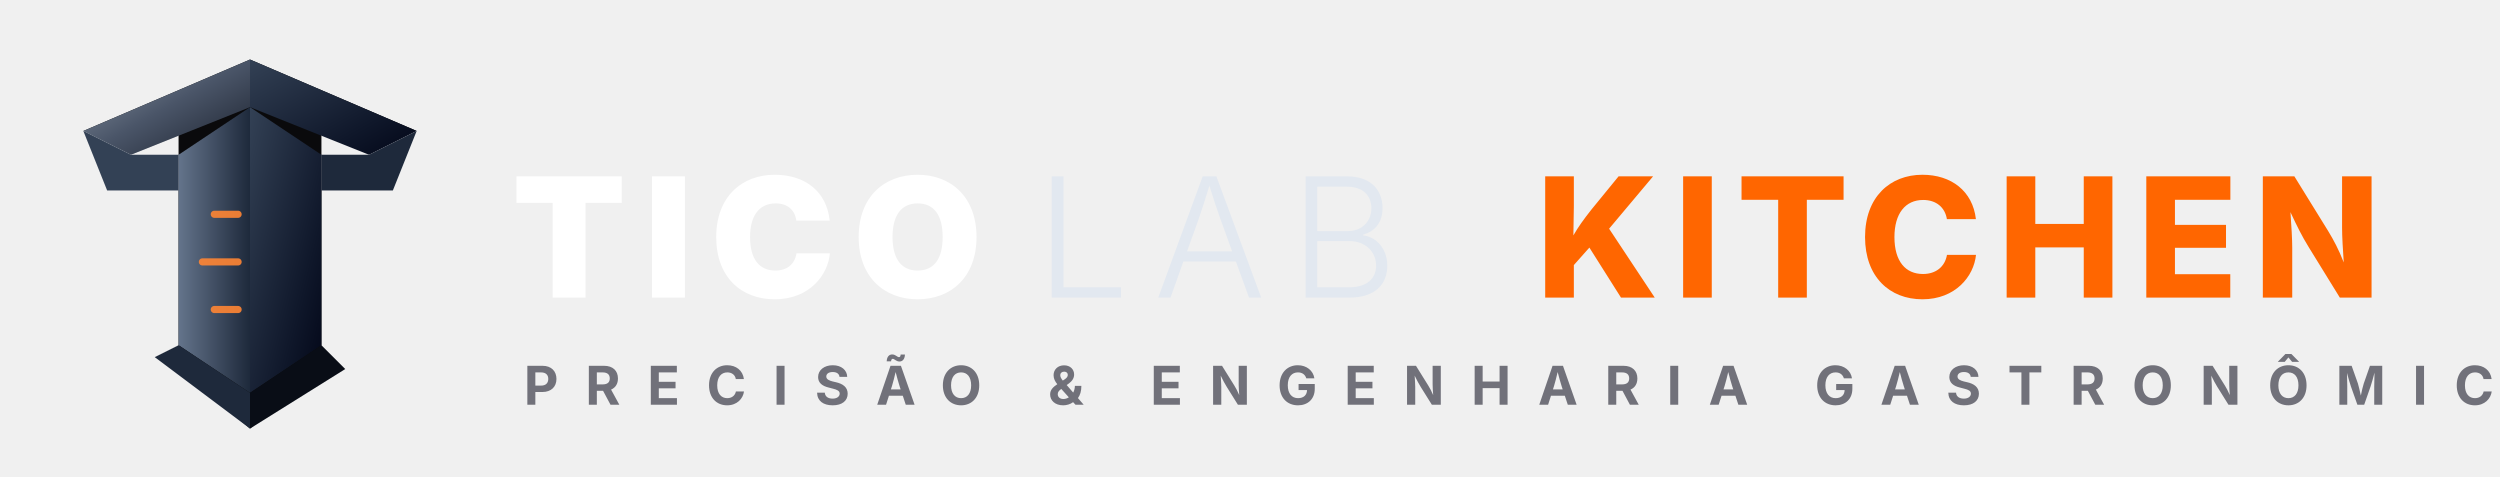
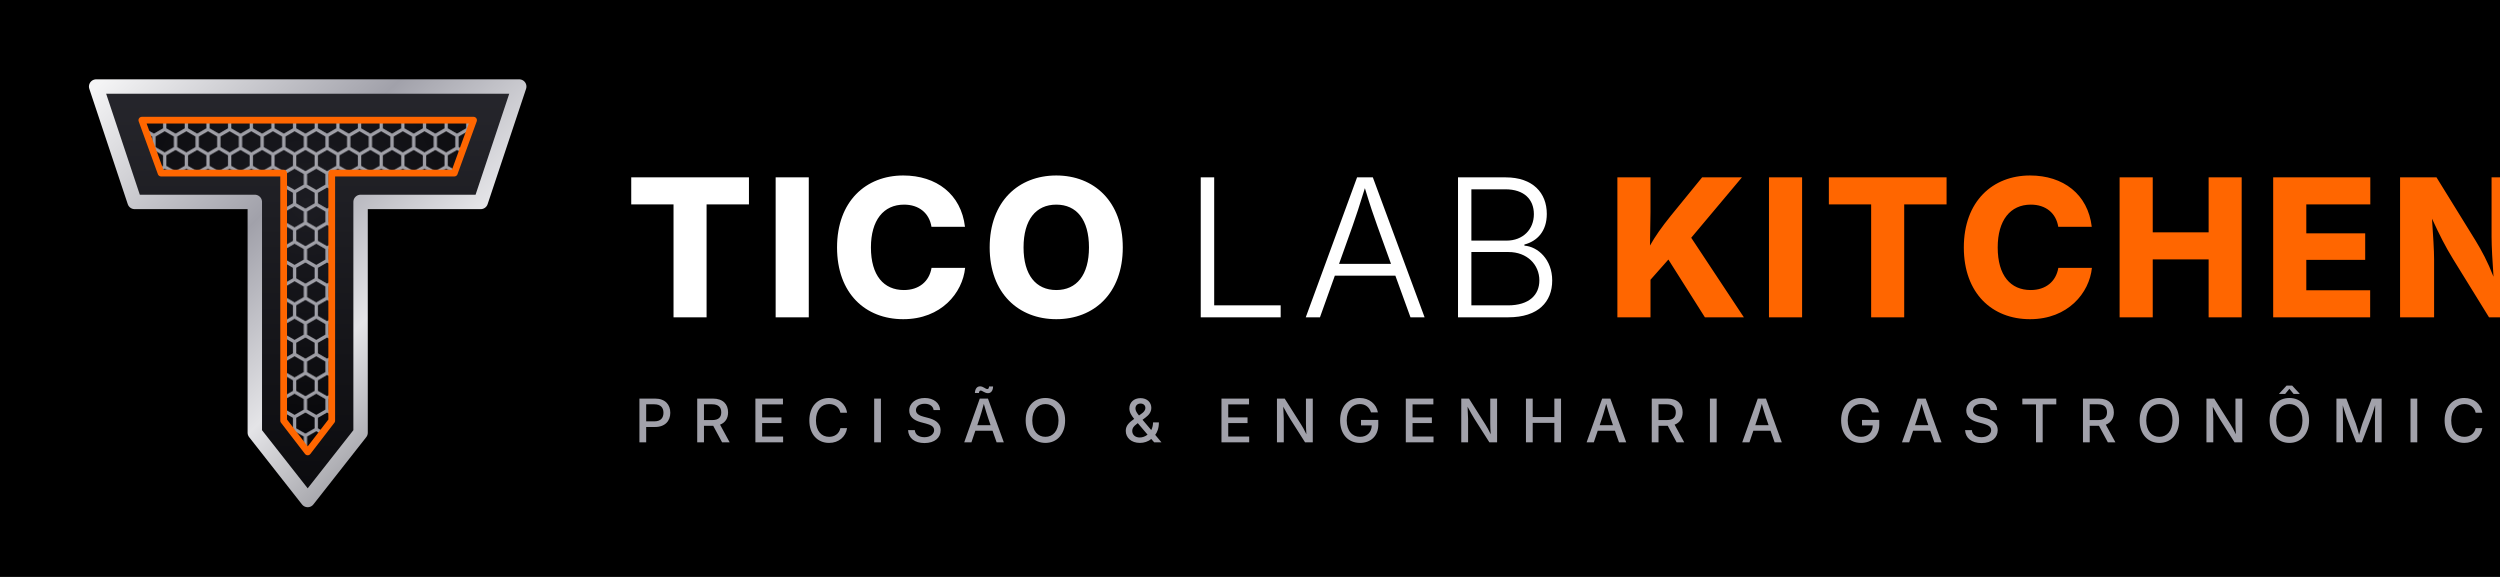
- <svg xmlns="http://www.w3.org/2000/svg" viewBox="0 0 420 80" fill="none">
-   <defs>
-     <linearGradient id="metalBevelTop" x1="0%" y1="0%" x2="100%" y2="100%">
-       <stop offset="0%" stop-color="#8e9aa8" />
-       <stop offset="50%" stop-color="#4a5568" />
-       <stop offset="100%" stop-color="#1a202c" />
-     </linearGradient>
-     <linearGradient id="metalBevelLeft" x1="0%" y1="0%" x2="100%" y2="0%">
-       <stop offset="0%" stop-color="#64748b" />
-       <stop offset="100%" stop-color="#1e293b" />
-     </linearGradient>
-     <linearGradient id="metalBevelRight" x1="0%" y1="0%" x2="100%" y2="100%">
-       <stop offset="0%" stop-color="#334155" />
-       <stop offset="70%" stop-color="#0f172a" />
-       <stop offset="100%" stop-color="#020617" />
-     </linearGradient>
-     <linearGradient id="thermalOrange" x1="0%" y1="0%" x2="100%" y2="100%">
-       <stop offset="0%" stop-color="#ff8533" />
-       <stop offset="50%" stop-color="#ff6600" />
-       <stop offset="100%" stop-color="#cc5200" />
-     </linearGradient>
-     <filter id="thermalGlow" x="-20%" y="-20%" width="140%" height="140%">
-       <feDropShadow dx="0" dy="0" stdDeviation="3" flood-color="#ff6600" flood-opacity="0.6" />
-     </filter>
-   </defs>
-   <g transform="translate(10, 8)">
-     <path d="M4 14 L32 2 L60 14 L44 14 L44 54 L32 64 L20 54 L20 14 Z" fill="#0a0a0c" />
-     <polygon points="4,14 32,2 32,10 12,18" fill="url(#metalBevelTop)" />
-     <polygon points="32,2 60,14 52,18 32,10" fill="url(#metalBevelRight)" />
-     <polygon points="4,14 12,18 20,18 20,24 8,24" fill="#334155" />
-     <polygon points="60,14 52,18 44,18 44,24 56,24" fill="#1e293b" />
-     <polygon points="20,18 32,10 32,58 20,50" fill="url(#metalBevelLeft)" />
-     <polygon points="32,10 44,18 44,50 32,58" fill="url(#metalBevelRight)" />
-     <polygon points="20,50 32,58 32,64 16,52" fill="#1e293b" />
-     <polygon points="32,58 44,50 48,54 32,64" fill="#090d16" />
-     <line x1="32" y1="10" x2="32" y2="58" stroke="url(#thermalOrange)" stroke-width="2.5" stroke-linecap="round" filter="url(#thermalGlow)" />
-     <line x1="26" y1="28" x2="30" y2="28" stroke="#ff8533" stroke-width="1.2" stroke-linecap="round" opacity="0.9" />
-     <line x1="24" y1="36" x2="30" y2="36" stroke="#ff8533" stroke-width="1.2" stroke-linecap="round" opacity="0.9" />
-     <line x1="26" y1="44" x2="30" y2="44" stroke="#ff8533" stroke-width="1.2" stroke-linecap="round" opacity="0.9" />
+ <svg xmlns="http://www.w3.org/2000/svg" viewBox="0 0 520 120" fill="none" role="img" aria-label="Tico Lab Kitchen">
+   <rect width="520" height="120" fill="#000" />
+   <g transform="translate(14 10)">
+     <defs>
+       <linearGradient id="aco" x1="0" y1="0" x2="1" y2="1">
+         <stop offset="0" stop-color="#f4f4f5" />
+         <stop offset="0.35" stop-color="#a1a1aa" />
+         <stop offset="0.6" stop-color="#e4e4e7" />
+         <stop offset="1" stop-color="#52525b" />
+       </linearGradient>
+       <linearGradient id="corpo" x1="0" y1="0" x2="0" y2="1">
+         <stop offset="0" stop-color="#26262c" />
+         <stop offset="1" stop-color="#0b0b0e" />
+       </linearGradient>
+       <radialGradient id="fundoHex" cx="0.5" cy="0.25" r="0.8">
+         <stop offset="0" stop-color="#1c1c22" />
+         <stop offset="1" stop-color="#050507" />
+       </radialGradient>
+       <pattern id="colmeia" width="4.503" height="7.800" patternUnits="userSpaceOnUse">
+         <path d="M0.00 -2.60 L2.25 -1.30 L2.25 1.30 L0.00 2.60 L-2.25 1.30 L-2.25 -1.30 Z M4.50 -2.60 L6.75 -1.30 L6.75 1.30 L4.50 2.60 L2.25 1.30 L2.25 -1.30 Z M2.25 1.30 L4.50 2.60 L4.50 5.20 L2.25 6.50 L0.00 5.20 L0.00 2.60 Z M0.00 5.20 L2.25 6.50 L2.25 9.10 L0.00 10.40 L-2.25 9.10 L-2.25 6.50 Z M4.50 5.20 L6.75 6.50 L6.75 9.10 L4.50 10.40 L2.25 9.10 L2.25 6.50 Z" fill="none" stroke="#b4b4bc" stroke-width="0.7" opacity="0.85" />
+       </pattern>
+     </defs>
+     <path d="M6 8 H94 L86 32 H61 V80 L50 94 L39 80 V32 H14 Z" fill="url(#corpo)" stroke="url(#aco)" stroke-width="3" stroke-linejoin="round" />
+     <path d="M15.5 15 H84.5 L80.5 26 H55 V77.5 L50 84 L45 77.5 V26 H19.5 Z" fill="url(#fundoHex)" />
+     <path d="M15.5 15 H84.5 L80.5 26 H55 V77.5 L50 84 L45 77.5 V26 H19.5 Z" fill="url(#colmeia)" />
+     <path d="M15.5 15 H84.5 L80.5 26 H55 V77.5 L50 84 L45 77.5 V26 H19.5 Z" fill="none" stroke="#ff6600" stroke-width="1.4" stroke-linejoin="round" />
  </g>
-   <g transform="translate(86, 26)">
-     <text x="0" y="24" font-family="'Inter', system-ui, -apple-system, sans-serif" font-size="28" font-weight="900" letter-spacing="3" fill="#ffffff">
-       TICO
+   <g font-family="Inter, 'Segoe UI', Helvetica, Arial, sans-serif" fill="#fff">
+     <text x="130" y="66" font-size="40" font-weight="800" letter-spacing="2">TICO <tspan font-weight="300">LAB</tspan>
+       <tspan fill="#ff6600">KITCHEN</tspan>
    </text>
-     <text x="88" y="24" font-family="'Inter', system-ui, -apple-system, sans-serif" font-size="28" font-weight="300" letter-spacing="4" fill="#e2e8f0">
-       LAB
-     </text>
-     <text x="172" y="24" font-family="'Inter', system-ui, -apple-system, sans-serif" font-size="28" font-weight="800" letter-spacing="2.5" fill="#ff6600">
-       KITCHEN
-     </text>
-     <text x="2" y="42" font-family="'Inter', ui-monospace, 'SF Mono', monospace" font-size="9" font-weight="700" letter-spacing="4.5" fill="#71717a">
-       PRECISÃO &amp; ENGENHARIA GASTRONÔMICA
-     </text>
+     <text x="132" y="92" font-size="12.5" font-weight="500" letter-spacing="4" fill="#a1a1aa">PRECISÃO &amp; ENGENHARIA GASTRONÔMICA</text>
  </g>
</svg>
